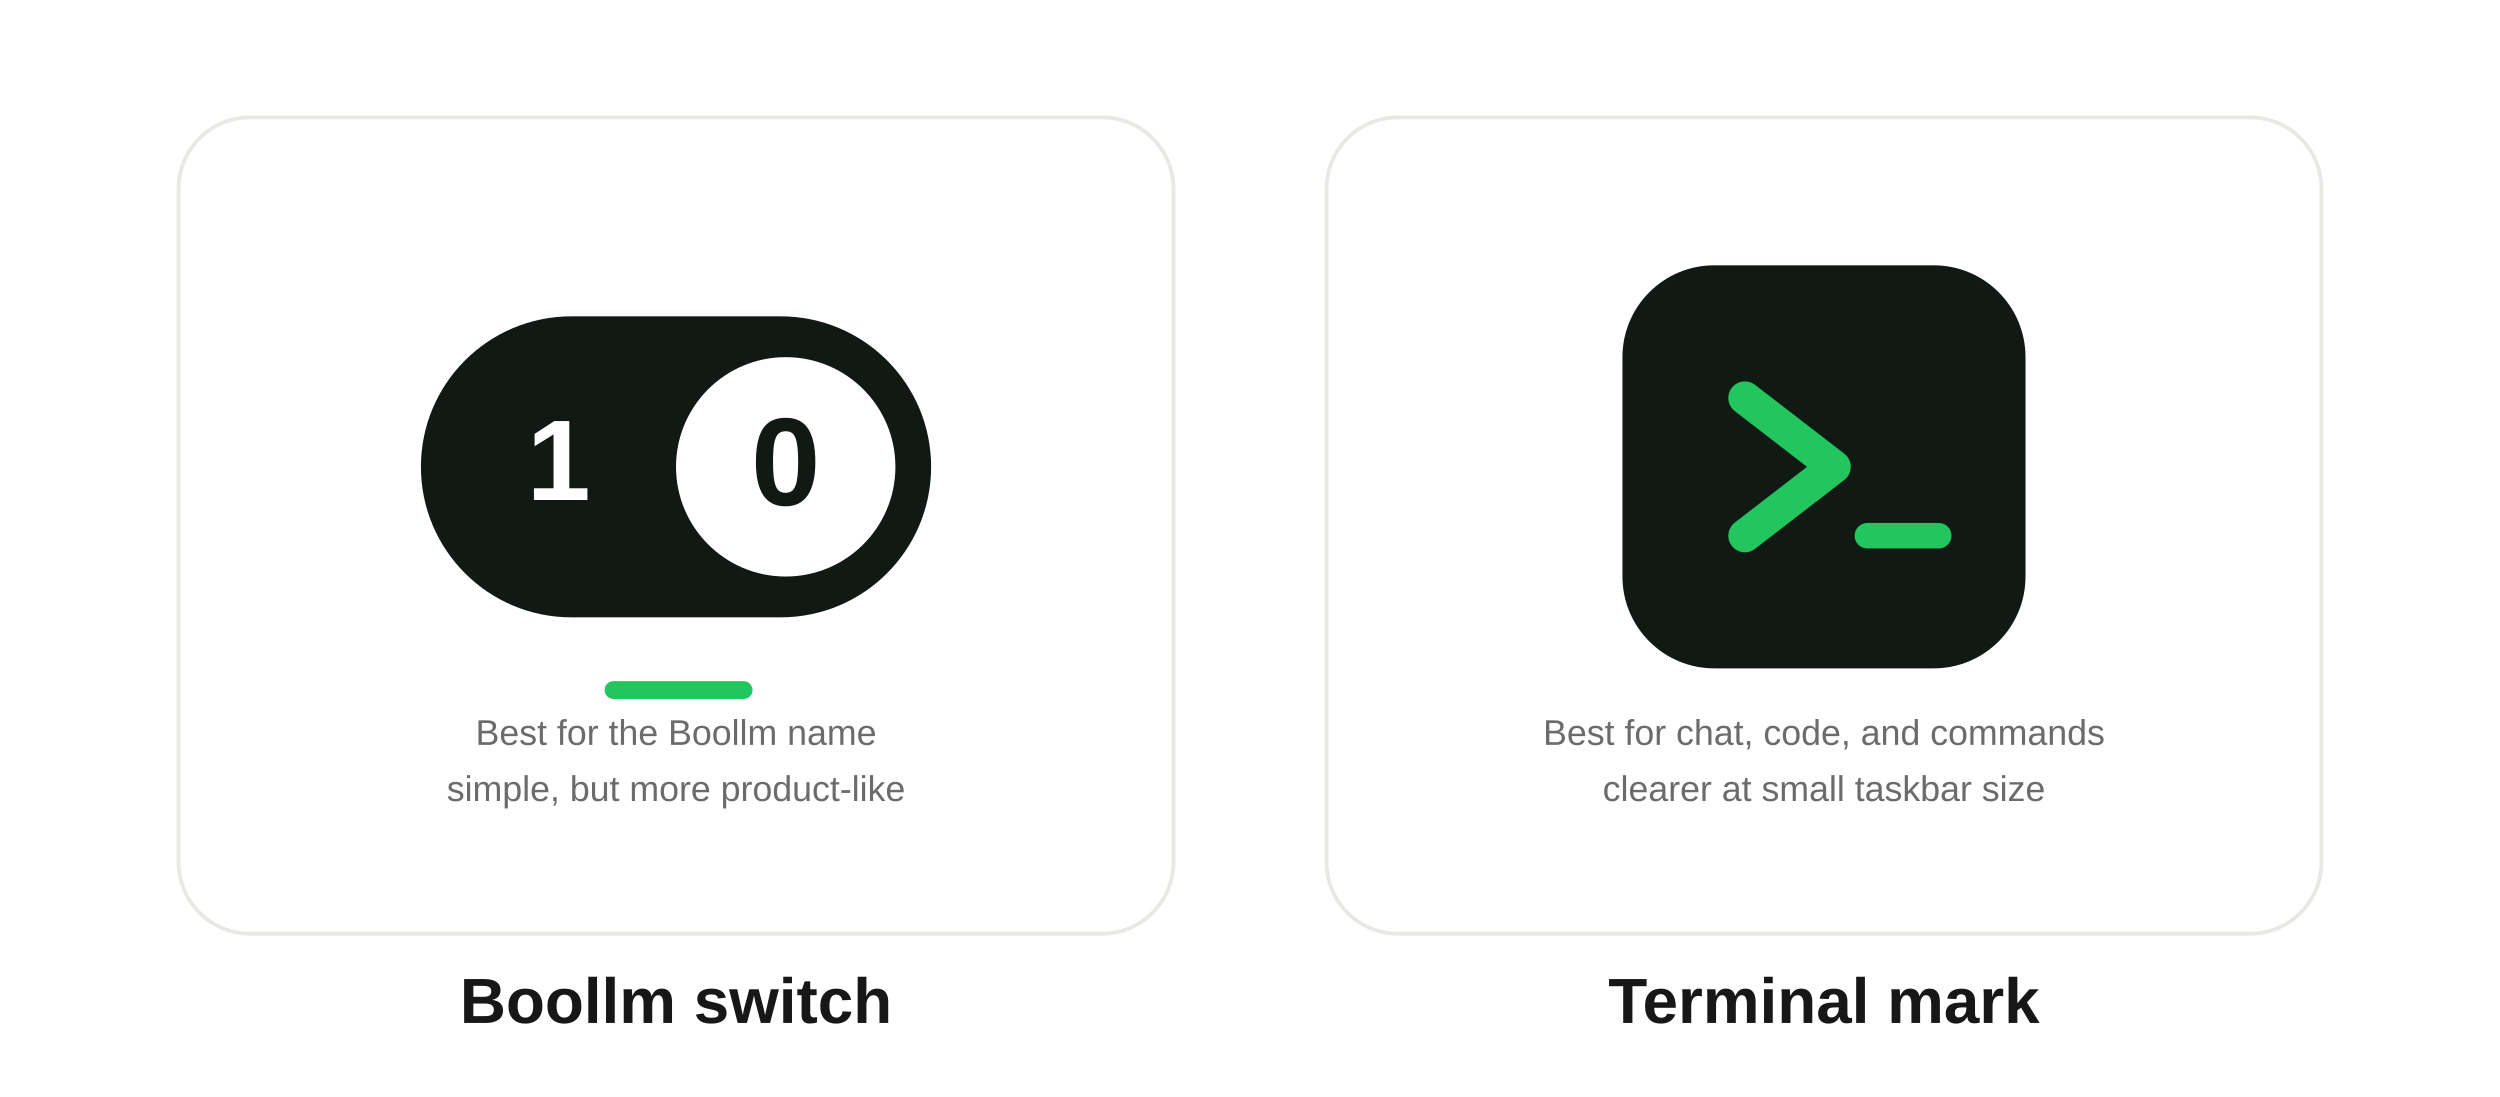
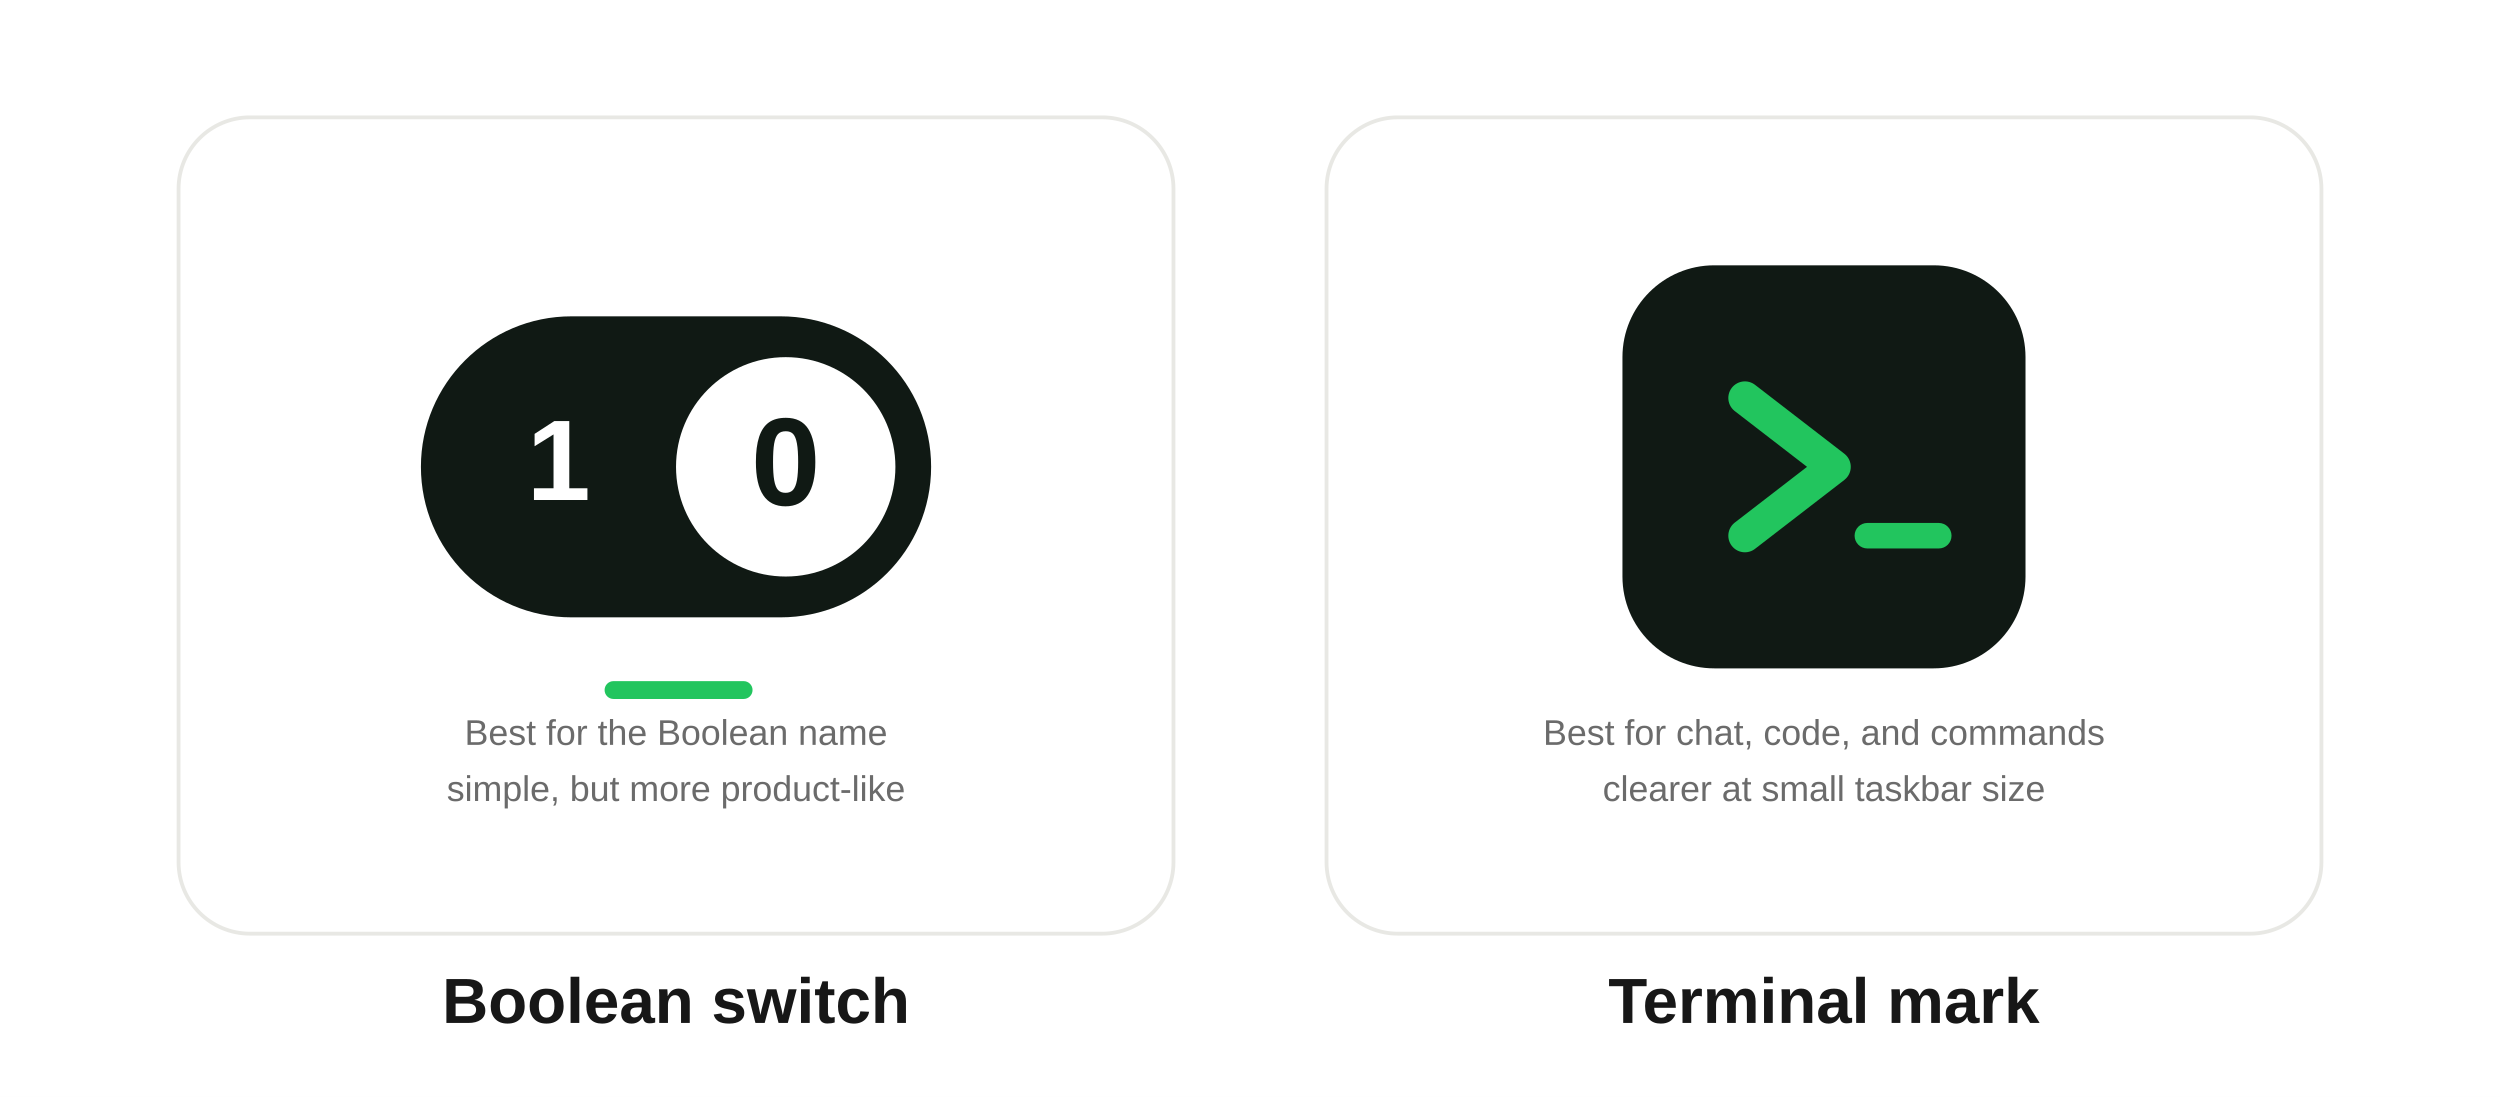
<svg xmlns="http://www.w3.org/2000/svg" width="980" height="430" viewBox="0 0 980 430">
  <rect width="980" height="430" fill="#ffffff" />
  <style>
    .label { font-family: "Segoe UI", Arial, sans-serif; font-size: 25px; font-weight: 600; fill: #171717; }
    .note { font-family: "Segoe UI", Arial, sans-serif; font-size: 14px; fill: #6b6b6b; }
    .card { fill: #fff; stroke: #e8e8e4; stroke-width: 1.5; }
    .green { fill: #22c55e; }
    .ink { fill: #101914; }
    .soft { fill: #f6f6f3; }
  </style>
  <g transform="translate(70 46)">
    <rect class="card" x="0" y="0" width="390" height="320" rx="28" />
-     <text class="label" x="195" y="355" text-anchor="middle">Boollm switch</text>
+     <text class="label" x="195" y="355" text-anchor="middle">Boolean switch</text>
    <g transform="translate(95 78)">
      <rect x="0" y="0" width="200" height="118" rx="59" class="ink" />
      <circle cx="143" cy="59" r="43" fill="#ffffff" />
      <text x="54" y="72" font-family="Segoe UI, Arial, sans-serif" font-size="45" font-weight="700" fill="#ffffff" text-anchor="middle">1</text>
      <text x="143" y="74" font-family="Segoe UI, Arial, sans-serif" font-size="49" font-weight="700" fill="#101914" text-anchor="middle">0</text>
      <rect x="72" y="143" width="58" height="7" rx="3.5" class="green" />
    </g>
-     <text class="note" x="195" y="246" text-anchor="middle">Best for the Boollm name</text>
+     <text class="note" x="195" y="246" text-anchor="middle">Best for the Boolean name</text>
    <text class="note" x="195" y="268" text-anchor="middle">simple, but more product-like</text>
  </g>
  <g transform="translate(520 46)">
    <rect class="card" x="0" y="0" width="390" height="320" rx="28" />
    <text class="label" x="195" y="355" text-anchor="middle">Terminal mark</text>
    <g transform="translate(116 58)">
      <rect x="0" y="0" width="158" height="158" rx="36" class="ink" />
      <path d="M48 52 L83 79 L48 106" fill="none" stroke="#22c55e" stroke-width="13" stroke-linecap="round" stroke-linejoin="round" />
      <rect x="91" y="101" width="38" height="10" rx="5" class="green" />
    </g>
    <text class="note" x="195" y="246" text-anchor="middle">Best for chat, code, and commands</text>
    <text class="note" x="195" y="268" text-anchor="middle">clearer at small taskbar size</text>
  </g>
</svg>
